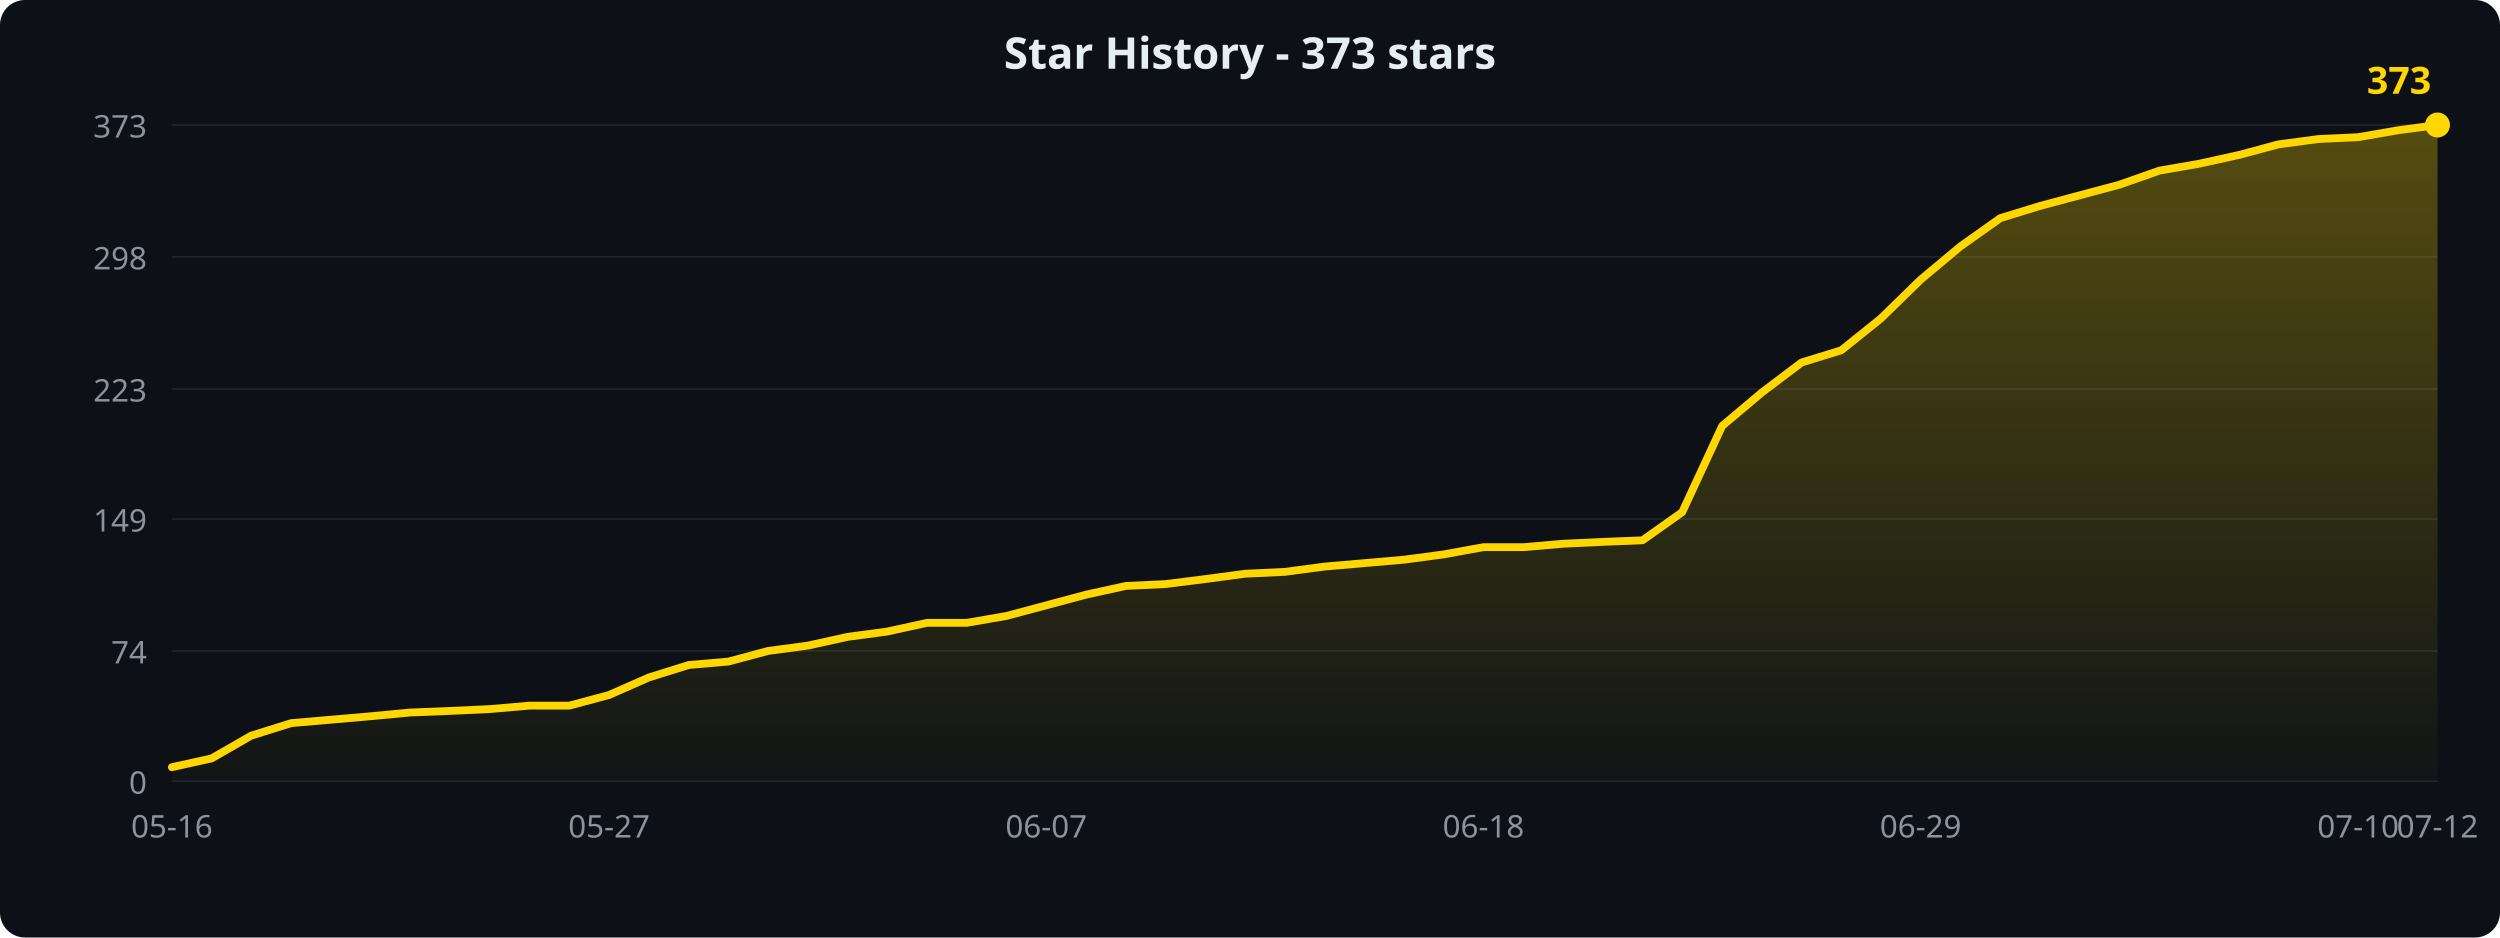
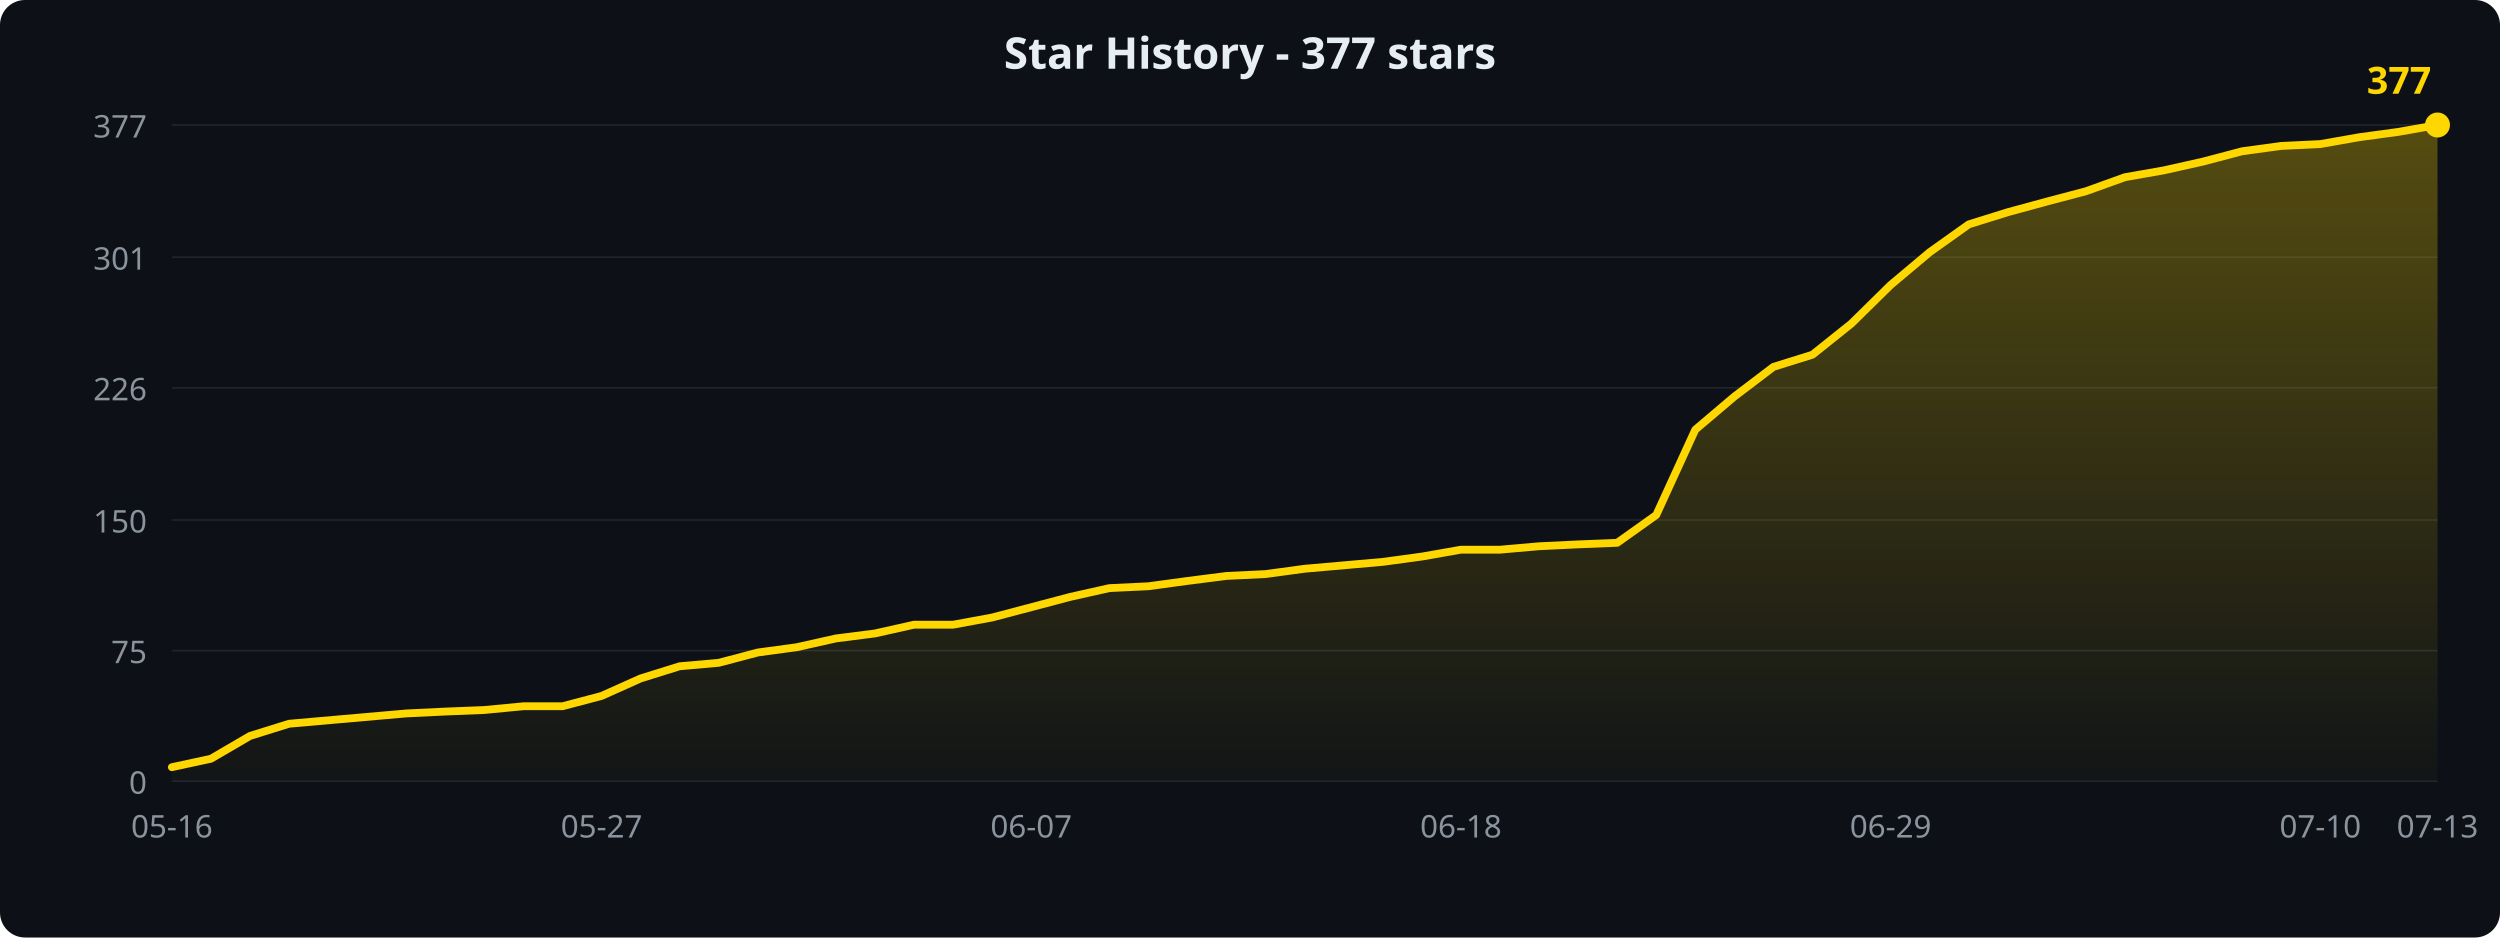
<svg xmlns="http://www.w3.org/2000/svg" viewBox="0 0 800 300" width="800" height="300">
  <defs>
    <linearGradient id="fill" x1="0" y1="0" x2="0" y2="1">
      <stop offset="0%" stop-color="#FFD700" stop-opacity="0.3" />
      <stop offset="100%" stop-color="#FFD700" stop-opacity="0.02" />
    </linearGradient>
  </defs>
  <rect width="800" height="300" rx="8" fill="#0d1117" />
  <text x="400.0" y="22" text-anchor="middle" fill="#e6edf3" font-family="system-ui,sans-serif" font-size="14" font-weight="600">
-     Star History - 373 stars
+     Star History - 377 stars
  </text>
  <line x1="55" y1="250.0" x2="780" y2="250.0" stroke="#21262d" stroke-width="0.5" />
  <text x="47" y="254.0" text-anchor="end" fill="#8b949e" font-family="system-ui,sans-serif" font-size="10">0</text>
-   <line x1="55" y1="208.3" x2="780" y2="208.3" stroke="#21262d" stroke-width="0.5" />
-   <text x="47" y="212.3" text-anchor="end" fill="#8b949e" font-family="system-ui,sans-serif" font-size="10">74</text>
-   <line x1="55" y1="166.1" x2="780" y2="166.1" stroke="#21262d" stroke-width="0.5" />
-   <text x="47" y="170.1" text-anchor="end" fill="#8b949e" font-family="system-ui,sans-serif" font-size="10">149</text>
-   <line x1="55" y1="124.5" x2="780" y2="124.5" stroke="#21262d" stroke-width="0.5" />
-   <text x="47" y="128.5" text-anchor="end" fill="#8b949e" font-family="system-ui,sans-serif" font-size="10">223</text>
-   <line x1="55" y1="82.2" x2="780" y2="82.2" stroke="#21262d" stroke-width="0.5" />
-   <text x="47" y="86.2" text-anchor="end" fill="#8b949e" font-family="system-ui,sans-serif" font-size="10">298</text>
+   <line x1="55" y1="208.2" x2="780" y2="208.2" stroke="#21262d" stroke-width="0.5" />
+   <text x="47" y="212.2" text-anchor="end" fill="#8b949e" font-family="system-ui,sans-serif" font-size="10">75</text>
+   <line x1="55" y1="166.4" x2="780" y2="166.4" stroke="#21262d" stroke-width="0.5" />
+   <text x="47" y="170.4" text-anchor="end" fill="#8b949e" font-family="system-ui,sans-serif" font-size="10">150</text>
+   <line x1="55" y1="124.1" x2="780" y2="124.1" stroke="#21262d" stroke-width="0.5" />
+   <text x="47" y="128.1" text-anchor="end" fill="#8b949e" font-family="system-ui,sans-serif" font-size="10">226</text>
+   <line x1="55" y1="82.3" x2="780" y2="82.3" stroke="#21262d" stroke-width="0.5" />
+   <text x="47" y="86.3" text-anchor="end" fill="#8b949e" font-family="system-ui,sans-serif" font-size="10">301</text>
  <line x1="55" y1="40.0" x2="780" y2="40.0" stroke="#21262d" stroke-width="0.5" />
-   <text x="47" y="44.0" text-anchor="end" fill="#8b949e" font-family="system-ui,sans-serif" font-size="10">373</text>
-   <polygon points="55.0,245.5 67.7,242.7 80.4,235.4 93.2,231.4 105.9,230.3 118.6,229.2 131.3,228.0 144.0,227.5 156.8,226.9 169.5,225.8 182.2,225.8 194.9,222.4 207.6,216.8 220.4,212.8 233.1,211.7 245.8,208.3 258.5,206.6 271.2,203.8 283.9,202.1 296.7,199.3 309.4,199.3 322.1,197.1 334.8,193.7 347.5,190.3 360.3,187.5 373.0,186.9 385.7,185.3 398.4,183.6 411.1,183.0 423.9,181.3 436.6,180.2 449.3,179.1 462.0,177.4 474.7,175.1 487.5,175.1 500.2,174.0 512.9,173.4 525.6,172.9 538.3,163.9 551.1,136.3 563.8,125.6 576.5,116.0 589.2,112.1 601.9,101.9 614.6,89.5 627.4,78.8 640.1,69.8 652.8,65.9 665.5,62.5 678.2,59.1 691.0,54.6 703.7,52.4 716.4,49.6 729.1,46.2 741.8,44.5 754.6,43.9 767.3,41.7 780.0,40.0 780.0,250.0 55.0,250.0" fill="url(#fill)" />
-   <polyline points="55.0,245.5 67.7,242.7 80.4,235.4 93.2,231.4 105.9,230.3 118.6,229.2 131.3,228.0 144.0,227.5 156.8,226.9 169.5,225.8 182.2,225.8 194.9,222.4 207.6,216.8 220.4,212.8 233.1,211.7 245.8,208.3 258.5,206.6 271.2,203.8 283.9,202.1 296.7,199.3 309.4,199.3 322.1,197.1 334.8,193.7 347.5,190.3 360.3,187.5 373.0,186.9 385.7,185.3 398.4,183.6 411.1,183.0 423.9,181.3 436.6,180.2 449.3,179.1 462.0,177.4 474.7,175.1 487.5,175.1 500.2,174.0 512.9,173.4 525.6,172.9 538.3,163.9 551.1,136.3 563.8,125.6 576.5,116.0 589.2,112.1 601.9,101.9 614.6,89.5 627.4,78.8 640.1,69.8 652.8,65.9 665.5,62.5 678.2,59.1 691.0,54.6 703.7,52.4 716.4,49.6 729.1,46.2 741.8,44.5 754.6,43.9 767.3,41.7 780.0,40.0" fill="none" stroke="#FFD700" stroke-width="2.5" stroke-linejoin="round" stroke-linecap="round" />
+   <text x="47" y="44.0" text-anchor="end" fill="#8b949e" font-family="system-ui,sans-serif" font-size="10">377</text>
+   <polygon points="55.0,245.5 67.5,242.8 80.0,235.5 92.5,231.6 105.0,230.5 117.5,229.4 130.0,228.3 142.5,227.7 155.0,227.2 167.5,226.0 180.0,226.0 192.5,222.7 205.0,217.1 217.5,213.2 230.0,212.1 242.5,208.8 255.0,207.1 267.5,204.3 280.0,202.7 292.5,199.9 305.0,199.9 317.5,197.6 330.0,194.3 342.5,191.0 355.0,188.2 367.5,187.6 380.0,185.9 392.5,184.3 405.0,183.7 417.5,182.0 430.0,180.9 442.5,179.8 455.0,178.1 467.5,175.9 480.0,175.9 492.5,174.8 505.0,174.2 517.5,173.7 530.0,164.8 542.5,137.5 555.0,126.9 567.5,117.4 580.0,113.5 592.5,103.5 605.0,91.2 617.5,80.7 630.0,71.8 642.5,67.9 655.0,64.5 667.5,61.2 680.0,56.7 692.5,54.5 705.0,51.7 717.5,48.4 730.0,46.7 742.5,46.1 755.0,43.9 767.5,42.2 780.0,40.0 780.0,250.0 55.0,250.0" fill="url(#fill)" />
+   <polyline points="55.0,245.5 67.5,242.8 80.0,235.5 92.5,231.6 105.0,230.5 117.5,229.4 130.0,228.3 142.5,227.7 155.0,227.2 167.5,226.0 180.0,226.0 192.5,222.7 205.0,217.1 217.5,213.2 230.0,212.1 242.5,208.8 255.0,207.1 267.5,204.3 280.0,202.7 292.5,199.9 305.0,199.9 317.5,197.6 330.0,194.3 342.5,191.0 355.0,188.2 367.5,187.6 380.0,185.9 392.5,184.3 405.0,183.7 417.5,182.0 430.0,180.9 442.5,179.8 455.0,178.1 467.5,175.9 480.0,175.9 492.5,174.8 505.0,174.2 517.5,173.7 530.0,164.8 542.5,137.5 555.0,126.9 567.5,117.4 580.0,113.5 592.5,103.5 605.0,91.2 617.5,80.7 630.0,71.8 642.5,67.9 655.0,64.5 667.5,61.2 680.0,56.7 692.5,54.5 705.0,51.7 717.5,48.4 730.0,46.7 742.5,46.1 755.0,43.9 767.5,42.2 780.0,40.0" fill="none" stroke="#FFD700" stroke-width="2.5" stroke-linejoin="round" stroke-linecap="round" />
  <text x="55.0" y="268" text-anchor="middle" fill="#8b949e" font-family="system-ui,sans-serif" font-size="10">05-16</text>
-   <text x="194.9" y="268" text-anchor="middle" fill="#8b949e" font-family="system-ui,sans-serif" font-size="10">05-27</text>
-   <text x="334.8" y="268" text-anchor="middle" fill="#8b949e" font-family="system-ui,sans-serif" font-size="10">06-07</text>
-   <text x="474.7" y="268" text-anchor="middle" fill="#8b949e" font-family="system-ui,sans-serif" font-size="10">06-18</text>
-   <text x="614.6" y="268" text-anchor="middle" fill="#8b949e" font-family="system-ui,sans-serif" font-size="10">06-29</text>
-   <text x="754.6" y="268" text-anchor="middle" fill="#8b949e" font-family="system-ui,sans-serif" font-size="10">07-10</text>
-   <text x="780.0" y="268" text-anchor="middle" fill="#8b949e" font-family="system-ui,sans-serif" font-size="10">07-12</text>
+   <text x="192.5" y="268" text-anchor="middle" fill="#8b949e" font-family="system-ui,sans-serif" font-size="10">05-27</text>
+   <text x="330.0" y="268" text-anchor="middle" fill="#8b949e" font-family="system-ui,sans-serif" font-size="10">06-07</text>
+   <text x="467.5" y="268" text-anchor="middle" fill="#8b949e" font-family="system-ui,sans-serif" font-size="10">06-18</text>
+   <text x="605.0" y="268" text-anchor="middle" fill="#8b949e" font-family="system-ui,sans-serif" font-size="10">06-29</text>
+   <text x="742.5" y="268" text-anchor="middle" fill="#8b949e" font-family="system-ui,sans-serif" font-size="10">07-10</text>
+   <text x="780.0" y="268" text-anchor="middle" fill="#8b949e" font-family="system-ui,sans-serif" font-size="10">07-13</text>
  <circle cx="780.0" cy="40.0" r="4" fill="#FFD700" />
-   <text x="778.0" y="30.0" text-anchor="end" fill="#FFD700" font-family="system-ui,sans-serif" font-size="12" font-weight="600">373</text>
+   <text x="778.0" y="30.0" text-anchor="end" fill="#FFD700" font-family="system-ui,sans-serif" font-size="12" font-weight="600">377</text>
</svg>
